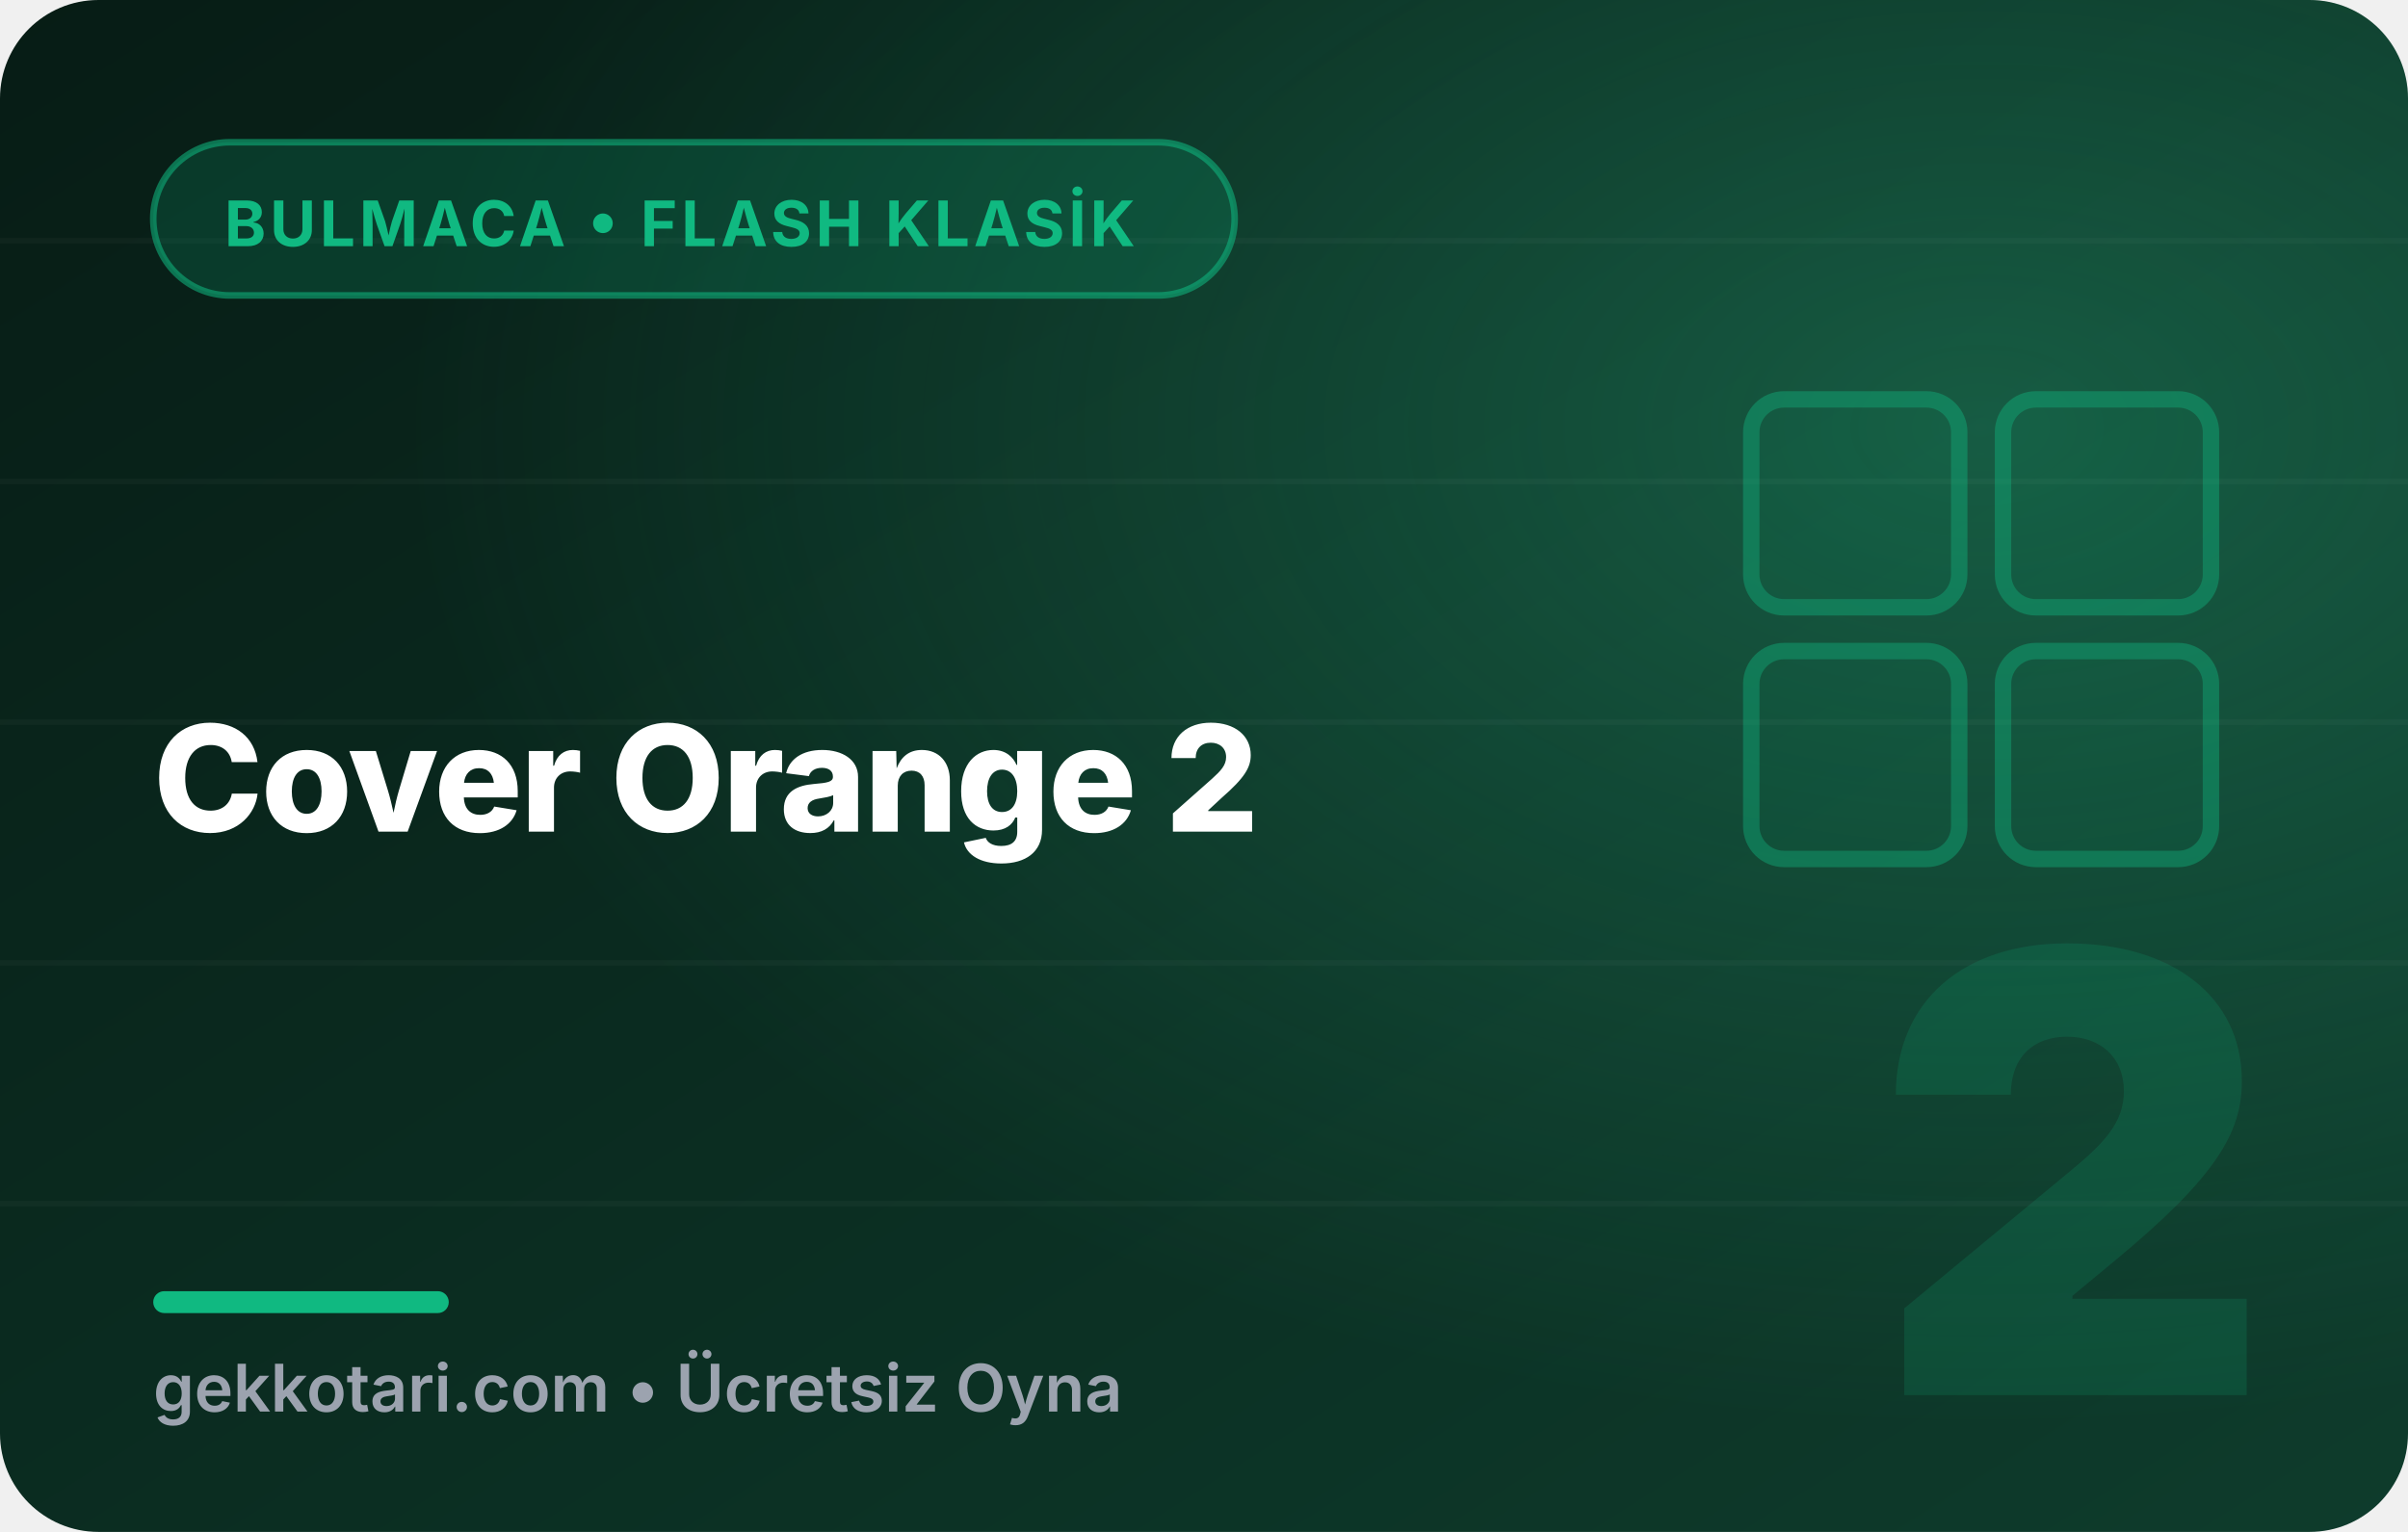
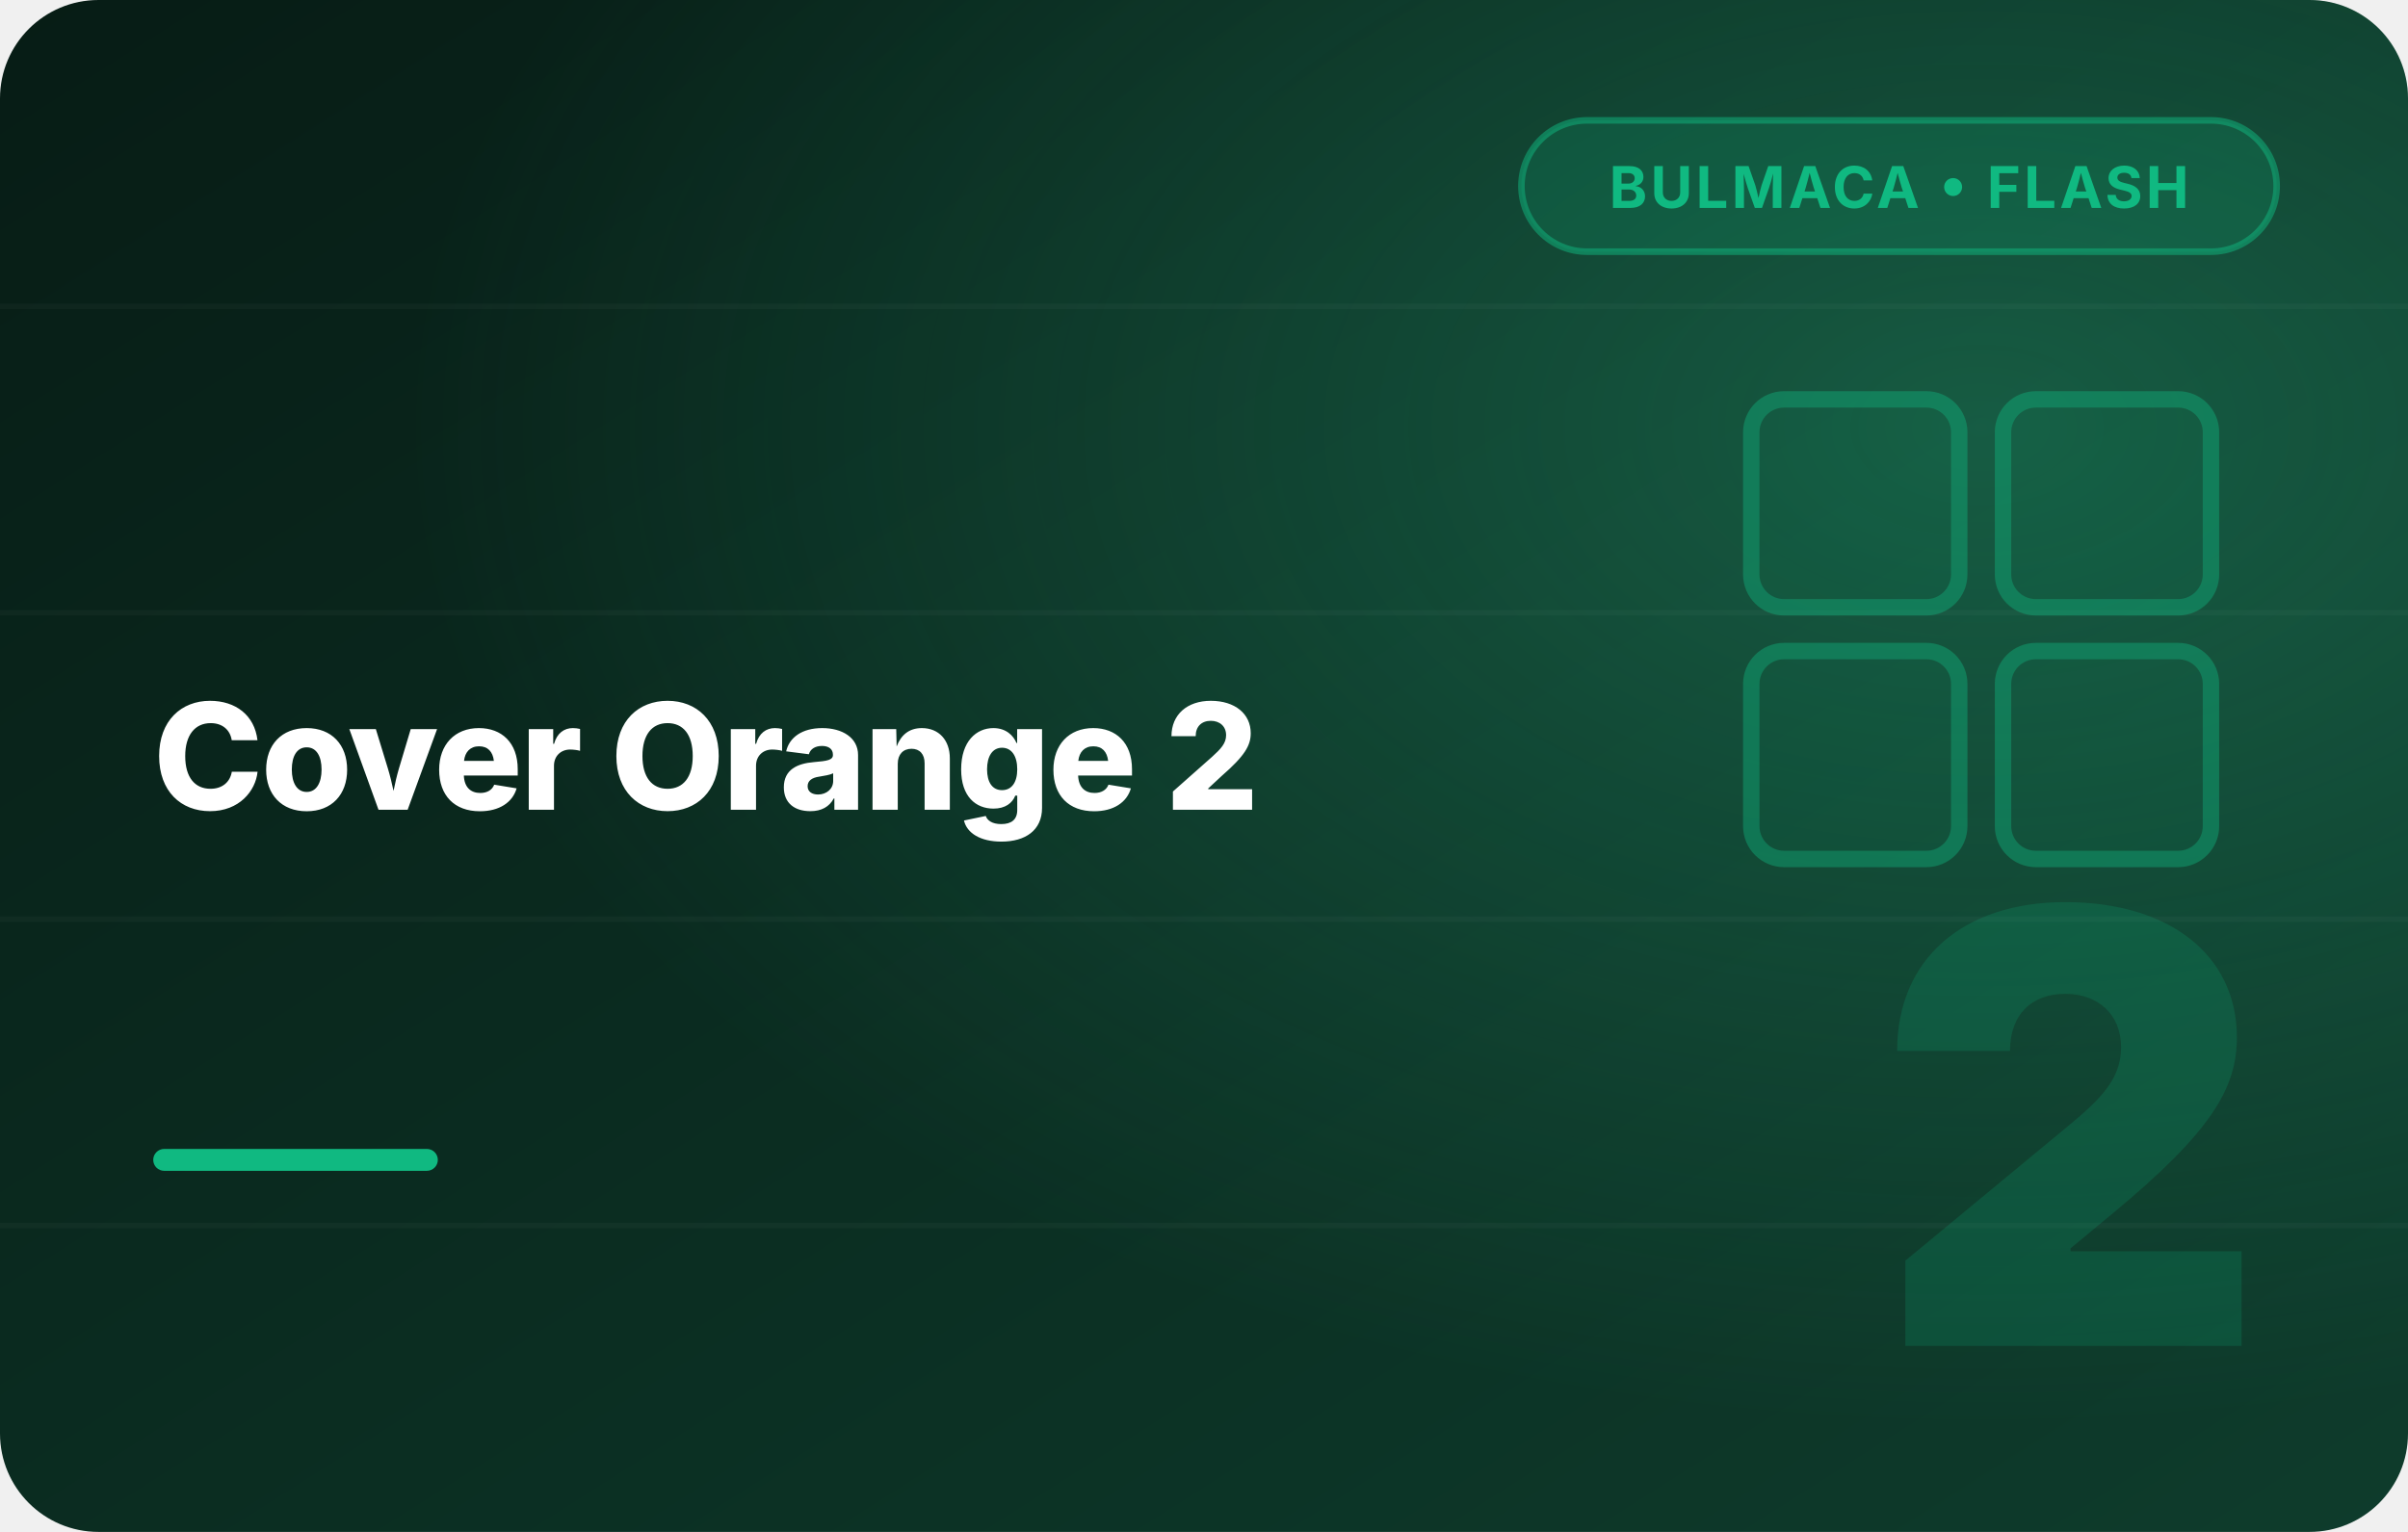
<svg xmlns="http://www.w3.org/2000/svg" viewBox="0 0 440 280" width="440" height="280">
  <defs>
    <linearGradient id="g-cover-orange-2" x1="0" y1="0" x2="1" y2="1">
      <stop offset="0%" stop-color="#071c15" />
      <stop offset="100%" stop-color="#0e3c2c" />
    </linearGradient>
    <radialGradient id="r-cover-orange-2" cx="0.82" cy="0.28" r="0.65">
      <stop offset="0%" stop-color="#34d399" stop-opacity="0.28" />
      <stop offset="100%" stop-color="#34d399" stop-opacity="0" />
    </radialGradient>
  </defs>
  <rect width="440" height="280" rx="18" fill="url(#g-cover-orange-2)" />
  <rect width="440" height="280" rx="18" fill="url(#r-cover-orange-2)" />
-   <path d="M0 44 H440 M0 88 H440 M0 132 H440 M0 176 H440 M0 220 H440" stroke="#ffffff" stroke-opacity="0.03" stroke-width="1" />
-   <text x="415" y="255" text-anchor="end" fill="#10b981" fill-opacity="0.16" font-family="Inter,Arial,sans-serif" font-size="112" font-weight="900">2</text>
+   <path d="M0 56 H440 M0 112 H440 M0 168 H440 M0 224 H440" stroke="#ffffff" stroke-opacity="0.03" stroke-width="1" />
+   <text x="414" y="246" text-anchor="end" fill="#10b981" fill-opacity="0.18" font-family="Inter,Arial,sans-serif" font-size="110" font-weight="900">2</text>
  <g transform="translate(362,115)" stroke="#10b981" stroke-width="3" fill="#10b981" fill-opacity="0.12" opacity="0.4">
    <rect x="-42" y="-42" width="38" height="38" rx="6" />
    <rect x="4" y="-42" width="38" height="38" rx="6" />
    <rect x="-42" y="4" width="38" height="38" rx="6" />
    <rect x="4" y="4" width="38" height="38" rx="6" />
  </g>
-   <rect x="28" y="26" width="197.6" height="28" rx="14" fill="#10b981" fill-opacity="0.18" stroke="#10b981" stroke-opacity="0.55" stroke-width="1.2" />
-   <text x="41" y="45" fill="#10b981" font-family="Inter,Segoe UI,Arial,sans-serif" font-size="11.5" font-weight="700" letter-spacing="0.7">BULMACA • FLASH KLASİK</text>
-   <text x="28" y="152" fill="#ffffff" font-family="Inter,Segoe UI,Arial,sans-serif" font-size="27" font-weight="800" letter-spacing="-0.4">Cover Orange 2</text>
-   <rect x="28" y="236" width="54" height="4" rx="2" fill="#10b981" />
-   <text x="28" y="258" fill="#9ca3af" font-family="Inter,Segoe UI,Arial,sans-serif" font-size="12" font-weight="600">gekkotari.com • Ücretsiz Oyna</text>
+   <rect x="278" y="22" width="138" height="24" rx="12" fill="#10b981" fill-opacity="0.16" stroke="#10b981" stroke-opacity="0.5" stroke-width="1.2" />
+   <text x="347" y="38" text-anchor="middle" fill="#10b981" font-family="Inter,Segoe UI,Arial,sans-serif" font-size="10.5" font-weight="700" letter-spacing="0.6">BULMACA • FLASH</text>
+   <text x="28" y="148" fill="#ffffff" font-family="Inter,Segoe UI,Arial,sans-serif" font-size="27" font-weight="800" letter-spacing="-0.4">Cover Orange 2</text>
+   <rect x="28" y="210" width="52" height="4" rx="2" fill="#10b981" />
</svg>
